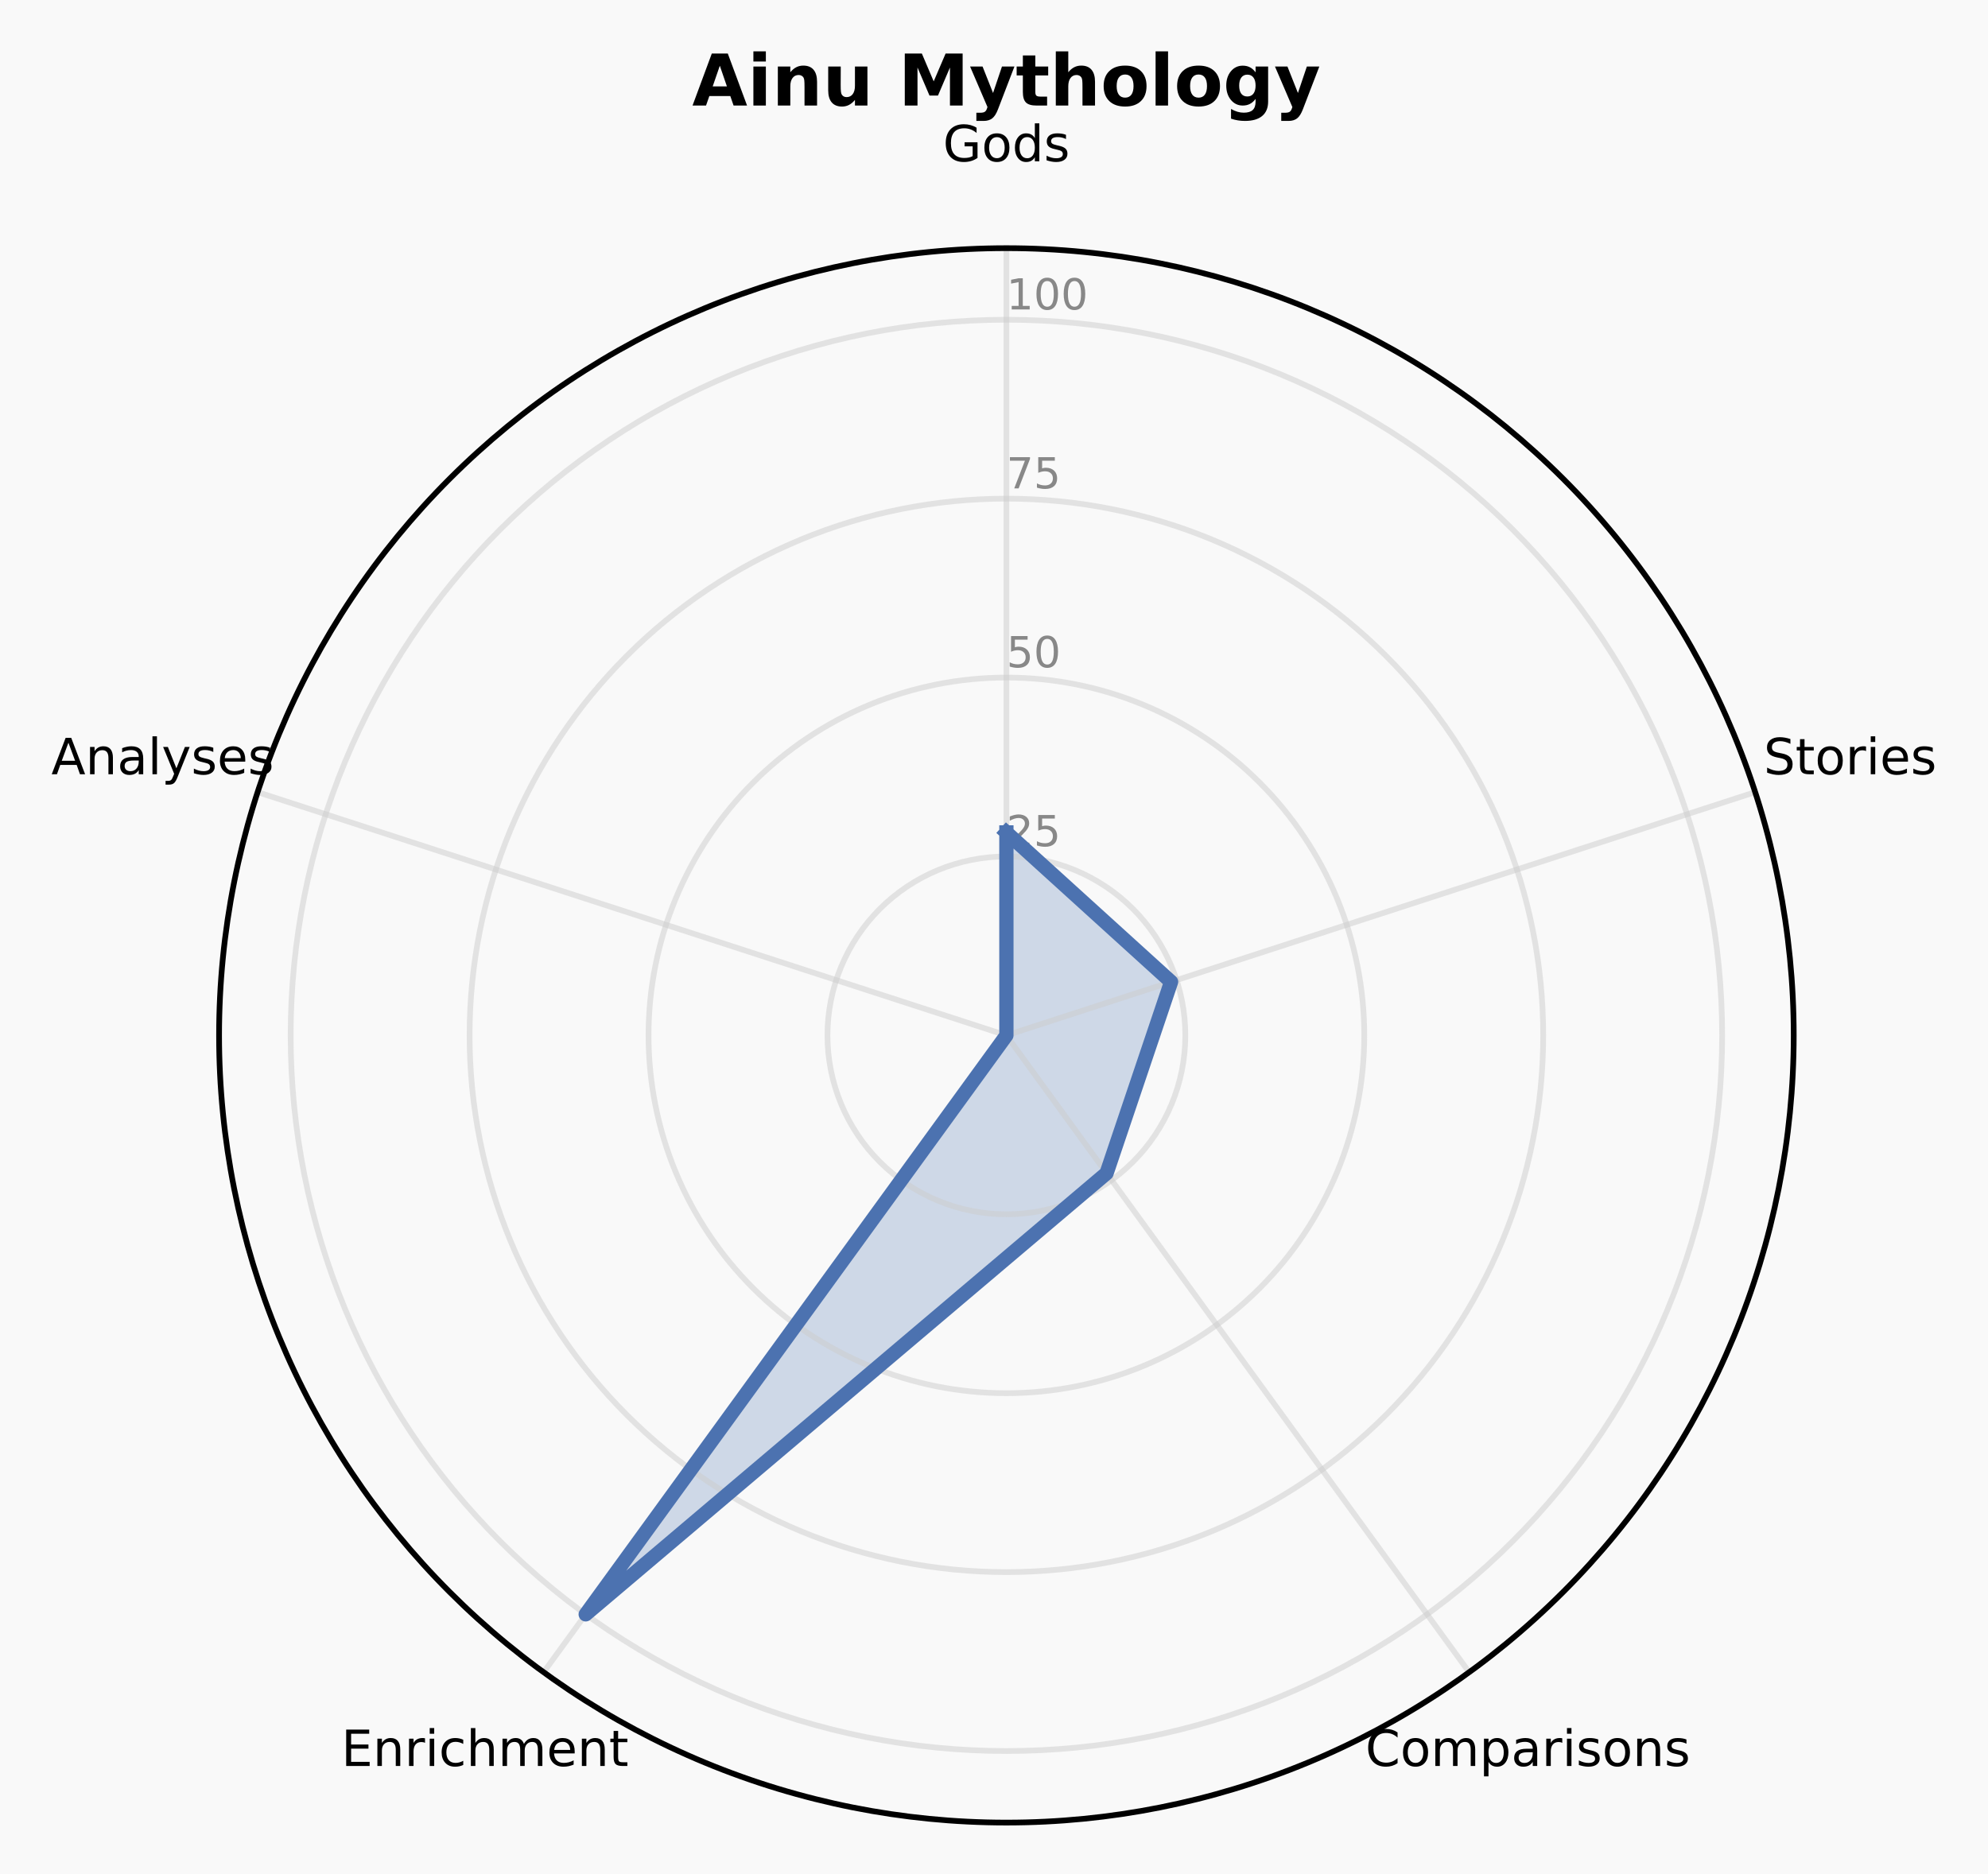
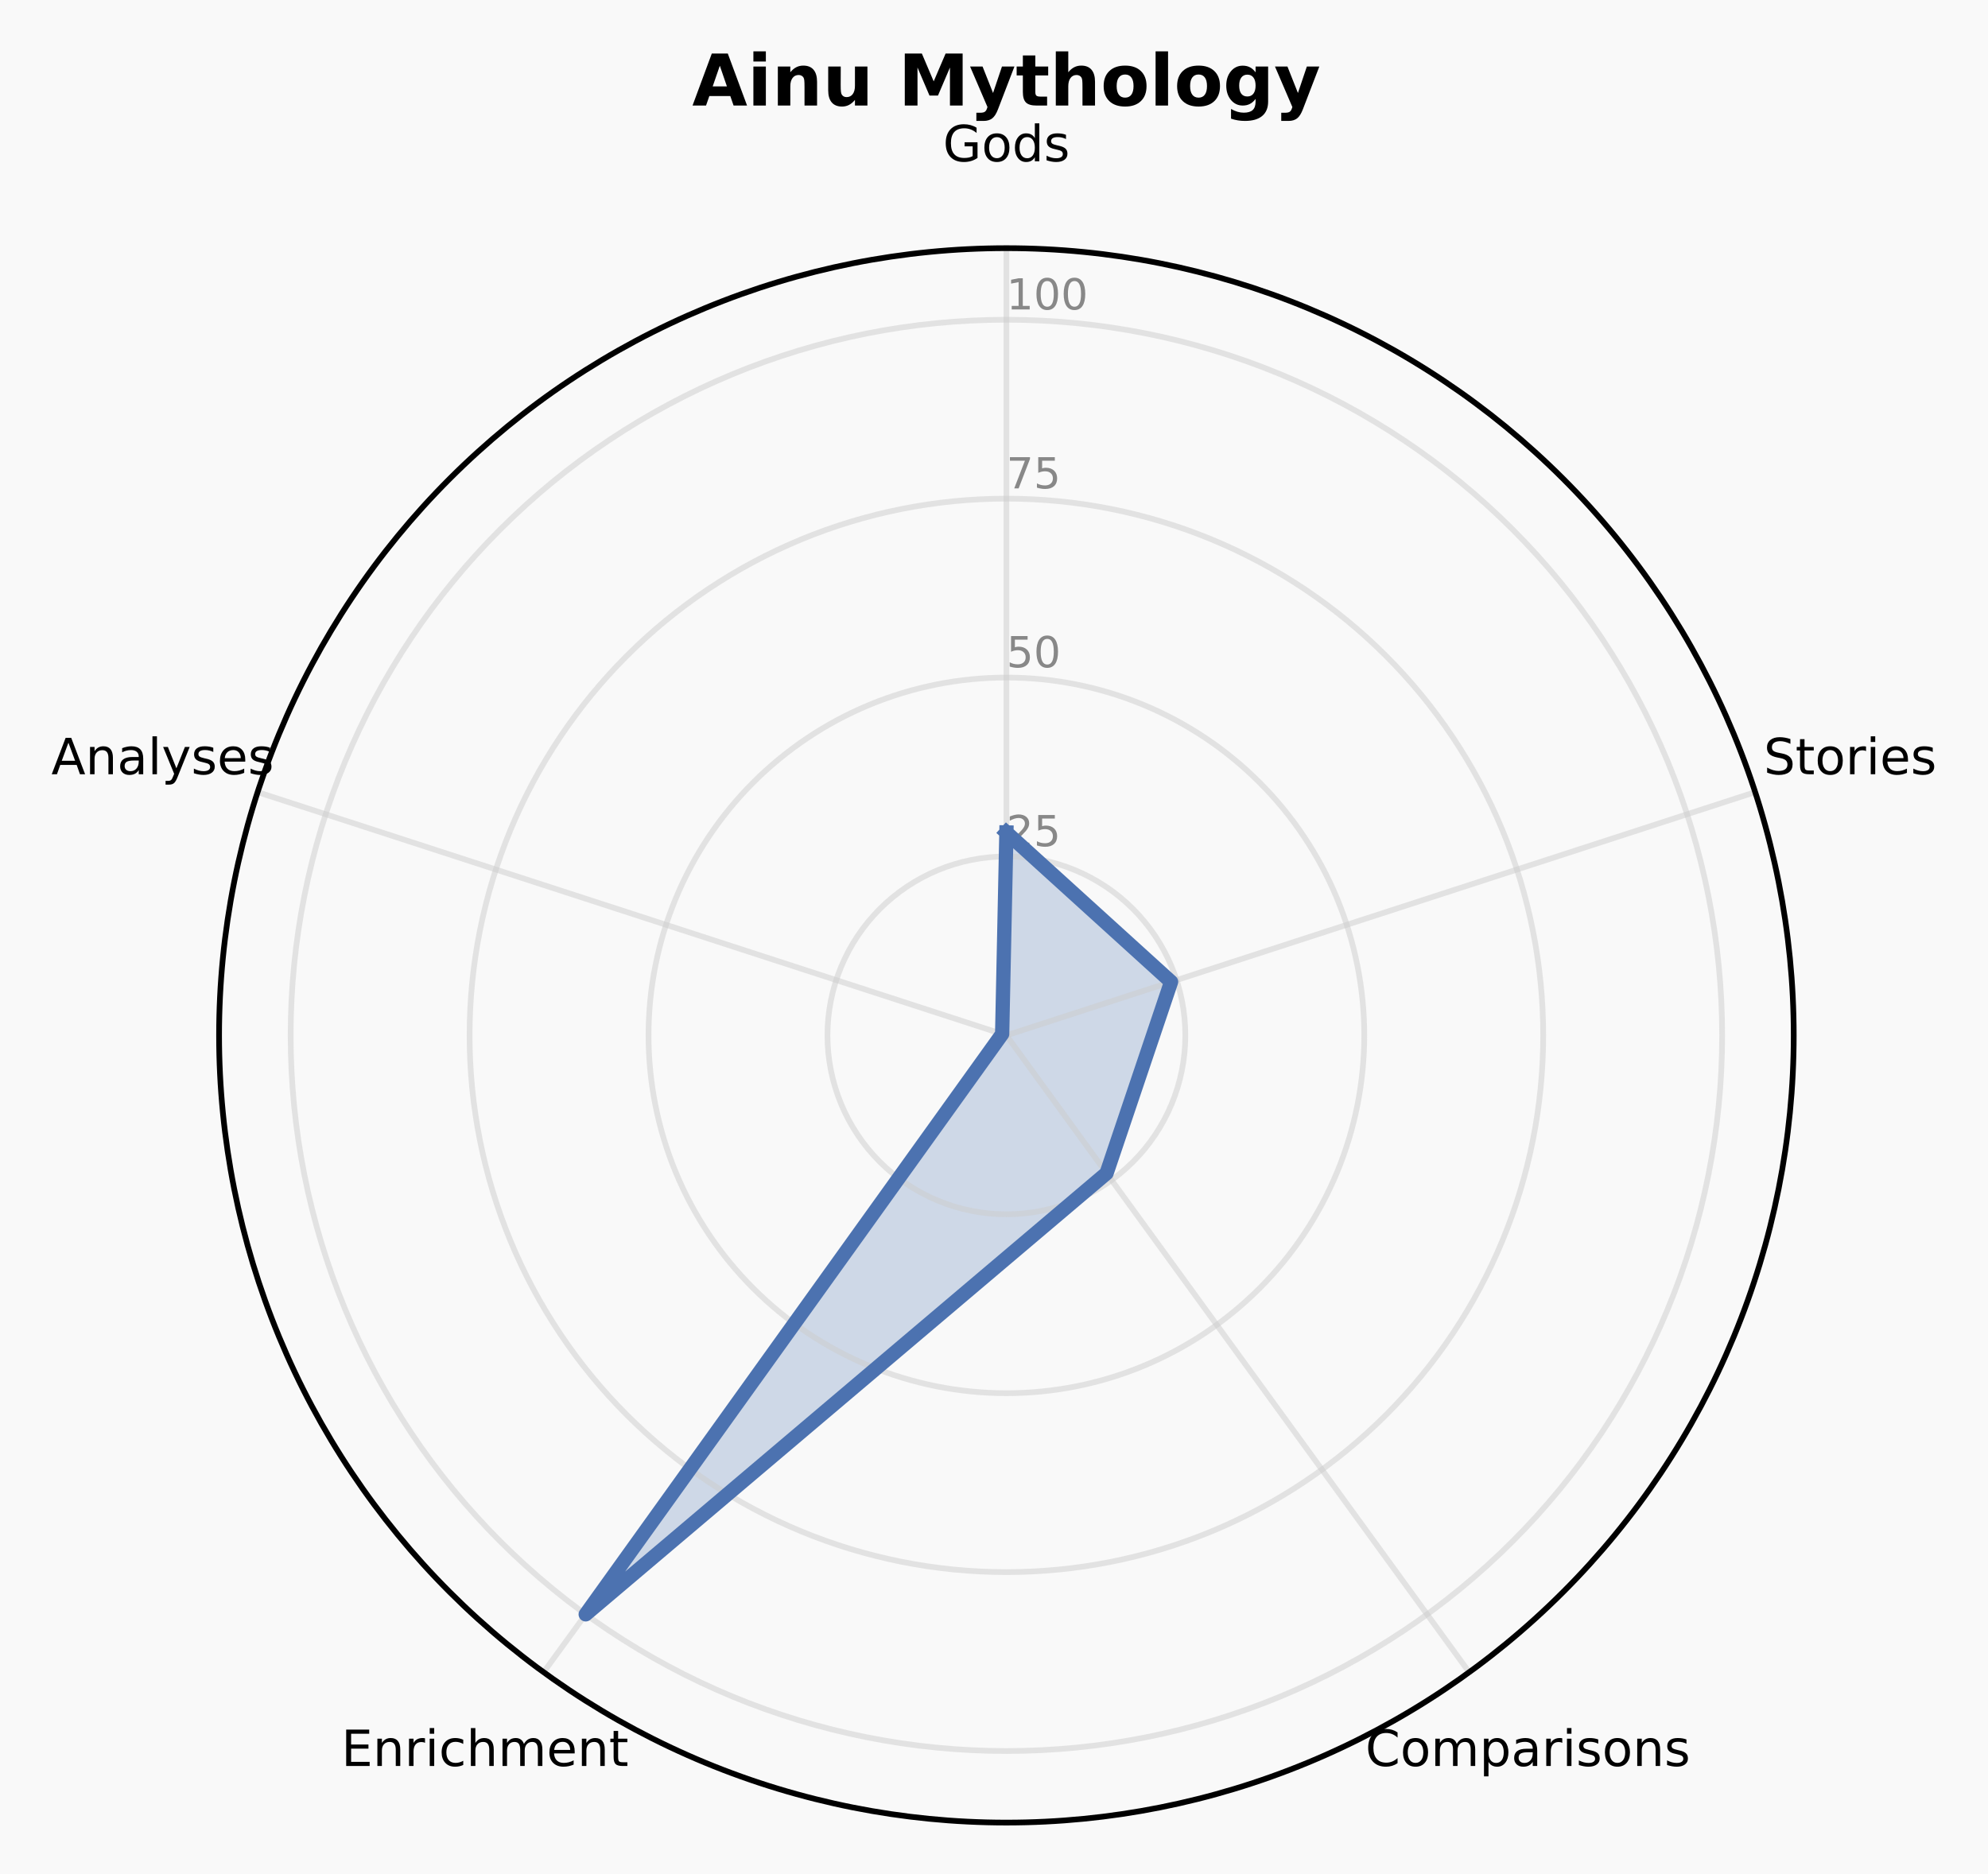
<svg xmlns="http://www.w3.org/2000/svg" xmlns:xlink="http://www.w3.org/1999/xlink" width="278.709pt" height="262.758pt" viewBox="0 0 278.709 262.758" version="1.1">
  <defs>
    <style type="text/css">*{stroke-linejoin: round; stroke-linecap: butt}</style>
  </defs>
  <g id="figure_1">
    <g id="patch_1">
      <path d="M 0 262.758  L 278.709 262.758  L 278.709 0  L 0 0  z " style="fill: #f9f9f9" />
    </g>
    <g id="axes_1">
      <g id="patch_2">
        <path d="M 251.473 145.178  C 251.473 130.683 248.618 116.329 243.071 102.938  C 237.524 89.546 229.393 77.377 219.143 67.128  C 208.894 56.878 196.725 48.748 183.334 43.201  C 169.942 37.654 155.588 34.798 141.093 34.798  C 126.598 34.798 112.244 37.654 98.853 43.201  C 85.461 48.748 73.293 56.878 63.043 67.128  C 52.794 77.377 44.663 89.546 39.116 102.938  C 33.569 116.329 30.714 130.683 30.714 145.178  C 30.714 159.673 33.569 174.027 39.116 187.418  C 44.663 200.81 52.794 212.979 63.043 223.228  C 73.293 233.478 85.461 241.609 98.853 247.155  C 112.244 252.702 126.598 255.558 141.093 255.558  C 155.588 255.558 169.942 252.702 183.334 247.155  C 196.725 241.609 208.894 233.478 219.143 223.228  C 229.393 212.979 237.524 200.81 243.071 187.418  C 248.618 174.027 251.473 159.673 251.473 145.178  M 141.093 145.178  C 141.093 145.178 141.093 145.178 141.093 145.178  C 141.093 145.178 141.093 145.178 141.093 145.178  C 141.093 145.178 141.093 145.178 141.093 145.178  C 141.093 145.178 141.093 145.178 141.093 145.178  C 141.093 145.178 141.093 145.178 141.093 145.178  C 141.093 145.178 141.093 145.178 141.093 145.178  C 141.093 145.178 141.093 145.178 141.093 145.178  C 141.093 145.178 141.093 145.178 141.093 145.178  C 141.093 145.178 141.093 145.178 141.093 145.178  C 141.093 145.178 141.093 145.178 141.093 145.178  C 141.093 145.178 141.093 145.178 141.093 145.178  C 141.093 145.178 141.093 145.178 141.093 145.178  C 141.093 145.178 141.093 145.178 141.093 145.178  C 141.093 145.178 141.093 145.178 141.093 145.178  C 141.093 145.178 141.093 145.178 141.093 145.178  C 141.093 145.178 141.093 145.178 141.093 145.178  z " style="fill: #f9f9f9" />
      </g>
      <g id="patch_3">
-         <path d="M 141.093 116.722  L 164.182 137.676  L 155.136 164.507  L 82.112 226.359  L 141.093 145.178  z " clip-path="url(#p7f7385d816)" style="fill: #4c72b0; opacity: 0.25; stroke: #4c72b0; stroke-linejoin: miter" />
+         <path d="M 141.093 116.722  L 164.182 137.676  L 155.136 164.507  L 82.112 226.359  L 140.497 144.984  z " clip-path="url(#pf161556cf8)" style="fill: #4c72b0; opacity: 0.25; stroke: #4c72b0; stroke-linejoin: miter" />
      </g>
      <g id="matplotlib.axis_1">
        <g id="xtick_1">
          <g id="line2d_1">
-             <path d="M 141.093 145.178  L 141.093 34.798  " clip-path="url(#p7f7385d816)" style="fill: none; stroke: #cccccc; stroke-opacity: 0.5; stroke-width: 0.8; stroke-linecap: square" />
+             <path d="M 141.093 145.178  L 141.093 34.798  " clip-path="url(#pf161556cf8)" style="fill: none; stroke: #cccccc; stroke-opacity: 0.5; stroke-width: 0.8; stroke-linecap: square" />
          </g>
          <g id="text_1">
            <g transform="translate(132.1945 22.61707) scale(0.07 -0.07)">
              <defs>
                <path id="DejaVuSans-2a" d="M 3809 666  L 3809 1919  L 2778 1919  L 2778 2438  L 4434 2438  L 4434 434  Q 4069 175 3628 42  Q 3188 -91 2688 -91  Q 1594 -91 976 548  Q 359 1188 359 2328  Q 359 3472 976 4111  Q 1594 4750 2688 4750  Q 3144 4750 3555 4637  Q 3966 4525 4313 4306  L 4313 3634  Q 3963 3931 3569 4081  Q 3175 4231 2741 4231  Q 1884 4231 1454 3753  Q 1025 3275 1025 2328  Q 1025 1384 1454 906  Q 1884 428 2741 428  Q 3075 428 3337 486  Q 3600 544 3809 666  z " transform="scale(0.015625)" />
                <path id="DejaVuSans-52" d="M 1959 3097  Q 1497 3097 1228 2736  Q 959 2375 959 1747  Q 959 1119 1226 758  Q 1494 397 1959 397  Q 2419 397 2687 759  Q 2956 1122 2956 1747  Q 2956 2369 2687 2733  Q 2419 3097 1959 3097  z M 1959 3584  Q 2709 3584 3137 3096  Q 3566 2609 3566 1747  Q 3566 888 3137 398  Q 2709 -91 1959 -91  Q 1206 -91 779 398  Q 353 888 353 1747  Q 353 2609 779 3096  Q 1206 3584 1959 3584  z " transform="scale(0.015625)" />
                <path id="DejaVuSans-47" d="M 2906 2969  L 2906 4863  L 3481 4863  L 3481 0  L 2906 0  L 2906 525  Q 2725 213 2448 61  Q 2172 -91 1784 -91  Q 1150 -91 751 415  Q 353 922 353 1747  Q 353 2572 751 3078  Q 1150 3584 1784 3584  Q 2172 3584 2448 3432  Q 2725 3281 2906 2969  z M 947 1747  Q 947 1113 1208 752  Q 1469 391 1925 391  Q 2381 391 2643 752  Q 2906 1113 2906 1747  Q 2906 2381 2643 2742  Q 2381 3103 1925 3103  Q 1469 3103 1208 2742  Q 947 2381 947 1747  z " transform="scale(0.015625)" />
                <path id="DejaVuSans-56" d="M 2834 3397  L 2834 2853  Q 2591 2978 2328 3040  Q 2066 3103 1784 3103  Q 1356 3103 1142 2972  Q 928 2841 928 2578  Q 928 2378 1081 2264  Q 1234 2150 1697 2047  L 1894 2003  Q 2506 1872 2764 1633  Q 3022 1394 3022 966  Q 3022 478 2636 193  Q 2250 -91 1575 -91  Q 1294 -91 989 -36  Q 684 19 347 128  L 347 722  Q 666 556 975 473  Q 1284 391 1588 391  Q 1994 391 2212 530  Q 2431 669 2431 922  Q 2431 1156 2273 1281  Q 2116 1406 1581 1522  L 1381 1569  Q 847 1681 609 1914  Q 372 2147 372 2553  Q 372 3047 722 3315  Q 1072 3584 1716 3584  Q 2034 3584 2315 3537  Q 2597 3491 2834 3397  z " transform="scale(0.015625)" />
              </defs>
              <use xlink:href="#DejaVuSans-2a" />
              <use xlink:href="#DejaVuSans-52" transform="translate(77.48438 0)" />
              <use xlink:href="#DejaVuSans-47" transform="translate(138.6719 0)" />
              <use xlink:href="#DejaVuSans-56" transform="translate(202.1562 0)" />
            </g>
          </g>
        </g>
        <g id="xtick_2">
          <g id="line2d_2">
-             <path d="M 141.093 145.178  L 246.07 111.069  " clip-path="url(#p7f7385d816)" style="fill: none; stroke: #cccccc; stroke-opacity: 0.5; stroke-width: 0.8; stroke-linecap: square" />
+             <path d="M 141.093 145.178  L 246.07 111.069  " clip-path="url(#pf161556cf8)" style="fill: none; stroke: #cccccc; stroke-opacity: 0.5; stroke-width: 0.8; stroke-linecap: square" />
          </g>
          <g id="text_2">
            <g transform="translate(247.2616 108.5613) scale(0.07 -0.07)">
              <defs>
                <path id="DejaVuSans-36" d="M 3425 4513  L 3425 3897  Q 3066 4069 2747 4153  Q 2428 4238 2131 4238  Q 1616 4238 1336 4038  Q 1056 3838 1056 3469  Q 1056 3159 1242 3001  Q 1428 2844 1947 2747  L 2328 2669  Q 3034 2534 3370 2195  Q 3706 1856 3706 1288  Q 3706 609 3251 259  Q 2797 -91 1919 -91  Q 1588 -91 1214 -16  Q 841 59 441 206  L 441 856  Q 825 641 1194 531  Q 1563 422 1919 422  Q 2459 422 2753 634  Q 3047 847 3047 1241  Q 3047 1584 2836 1778  Q 2625 1972 2144 2069  L 1759 2144  Q 1053 2284 737 2584  Q 422 2884 422 3419  Q 422 4038 858 4394  Q 1294 4750 2059 4750  Q 2388 4750 2728 4690  Q 3069 4631 3425 4513  z " transform="scale(0.015625)" />
                <path id="DejaVuSans-57" d="M 1172 4494  L 1172 3500  L 2356 3500  L 2356 3053  L 1172 3053  L 1172 1153  Q 1172 725 1289 603  Q 1406 481 1766 481  L 2356 481  L 2356 0  L 1766 0  Q 1100 0 847 248  Q 594 497 594 1153  L 594 3053  L 172 3053  L 172 3500  L 594 3500  L 594 4494  L 1172 4494  z " transform="scale(0.015625)" />
                <path id="DejaVuSans-55" d="M 2631 2963  Q 2534 3019 2420 3045  Q 2306 3072 2169 3072  Q 1681 3072 1420 2755  Q 1159 2438 1159 1844  L 1159 0  L 581 0  L 581 3500  L 1159 3500  L 1159 2956  Q 1341 3275 1631 3429  Q 1922 3584 2338 3584  Q 2397 3584 2469 3576  Q 2541 3569 2628 3553  L 2631 2963  z " transform="scale(0.015625)" />
                <path id="DejaVuSans-4c" d="M 603 3500  L 1178 3500  L 1178 0  L 603 0  L 603 3500  z M 603 4863  L 1178 4863  L 1178 4134  L 603 4134  L 603 4863  z " transform="scale(0.015625)" />
                <path id="DejaVuSans-48" d="M 3597 1894  L 3597 1613  L 953 1613  Q 991 1019 1311 708  Q 1631 397 2203 397  Q 2534 397 2845 478  Q 3156 559 3463 722  L 3463 178  Q 3153 47 2828 -22  Q 2503 -91 2169 -91  Q 1331 -91 842 396  Q 353 884 353 1716  Q 353 2575 817 3079  Q 1281 3584 2069 3584  Q 2775 3584 3186 3129  Q 3597 2675 3597 1894  z M 3022 2063  Q 3016 2534 2758 2815  Q 2500 3097 2075 3097  Q 1594 3097 1305 2825  Q 1016 2553 972 2059  L 3022 2063  z " transform="scale(0.015625)" />
              </defs>
              <use xlink:href="#DejaVuSans-36" />
              <use xlink:href="#DejaVuSans-57" transform="translate(63.48438 0)" />
              <use xlink:href="#DejaVuSans-52" transform="translate(102.6875 0)" />
              <use xlink:href="#DejaVuSans-55" transform="translate(163.875 0)" />
              <use xlink:href="#DejaVuSans-4c" transform="translate(204.9844 0)" />
              <use xlink:href="#DejaVuSans-48" transform="translate(232.7656 0)" />
              <use xlink:href="#DejaVuSans-56" transform="translate(294.2969 0)" />
            </g>
          </g>
        </g>
        <g id="xtick_3">
          <g id="line2d_3">
-             <path d="M 141.093 145.178  L 205.973 234.477  " clip-path="url(#p7f7385d816)" style="fill: none; stroke: #cccccc; stroke-opacity: 0.5; stroke-width: 0.8; stroke-linecap: square" />
+             <path d="M 141.093 145.178  L 205.973 234.477  " clip-path="url(#pf161556cf8)" style="fill: none; stroke: #cccccc; stroke-opacity: 0.5; stroke-width: 0.8; stroke-linecap: square" />
          </g>
          <g id="text_3">
            <g transform="translate(191.4228 247.6219) scale(0.07 -0.07)">
              <defs>
                <path id="DejaVuSans-26" d="M 4122 4306  L 4122 3641  Q 3803 3938 3442 4084  Q 3081 4231 2675 4231  Q 1875 4231 1450 3742  Q 1025 3253 1025 2328  Q 1025 1406 1450 917  Q 1875 428 2675 428  Q 3081 428 3442 575  Q 3803 722 4122 1019  L 4122 359  Q 3791 134 3420 21  Q 3050 -91 2638 -91  Q 1578 -91 968 557  Q 359 1206 359 2328  Q 359 3453 968 4101  Q 1578 4750 2638 4750  Q 3056 4750 3426 4639  Q 3797 4528 4122 4306  z " transform="scale(0.015625)" />
                <path id="DejaVuSans-50" d="M 3328 2828  Q 3544 3216 3844 3400  Q 4144 3584 4550 3584  Q 5097 3584 5394 3201  Q 5691 2819 5691 2113  L 5691 0  L 5113 0  L 5113 2094  Q 5113 2597 4934 2840  Q 4756 3084 4391 3084  Q 3944 3084 3684 2787  Q 3425 2491 3425 1978  L 3425 0  L 2847 0  L 2847 2094  Q 2847 2600 2669 2842  Q 2491 3084 2119 3084  Q 1678 3084 1418 2786  Q 1159 2488 1159 1978  L 1159 0  L 581 0  L 581 3500  L 1159 3500  L 1159 2956  Q 1356 3278 1631 3431  Q 1906 3584 2284 3584  Q 2666 3584 2933 3390  Q 3200 3197 3328 2828  z " transform="scale(0.015625)" />
                <path id="DejaVuSans-53" d="M 1159 525  L 1159 -1331  L 581 -1331  L 581 3500  L 1159 3500  L 1159 2969  Q 1341 3281 1617 3432  Q 1894 3584 2278 3584  Q 2916 3584 3314 3078  Q 3713 2572 3713 1747  Q 3713 922 3314 415  Q 2916 -91 2278 -91  Q 1894 -91 1617 61  Q 1341 213 1159 525  z M 3116 1747  Q 3116 2381 2855 2742  Q 2594 3103 2138 3103  Q 1681 3103 1420 2742  Q 1159 2381 1159 1747  Q 1159 1113 1420 752  Q 1681 391 2138 391  Q 2594 391 2855 752  Q 3116 1113 3116 1747  z " transform="scale(0.015625)" />
                <path id="DejaVuSans-44" d="M 2194 1759  Q 1497 1759 1228 1600  Q 959 1441 959 1056  Q 959 750 1161 570  Q 1363 391 1709 391  Q 2188 391 2477 730  Q 2766 1069 2766 1631  L 2766 1759  L 2194 1759  z M 3341 1997  L 3341 0  L 2766 0  L 2766 531  Q 2569 213 2275 61  Q 1981 -91 1556 -91  Q 1019 -91 701 211  Q 384 513 384 1019  Q 384 1609 779 1909  Q 1175 2209 1959 2209  L 2766 2209  L 2766 2266  Q 2766 2663 2505 2880  Q 2244 3097 1772 3097  Q 1472 3097 1187 3025  Q 903 2953 641 2809  L 641 3341  Q 956 3463 1253 3523  Q 1550 3584 1831 3584  Q 2591 3584 2966 3190  Q 3341 2797 3341 1997  z " transform="scale(0.015625)" />
                <path id="DejaVuSans-51" d="M 3513 2113  L 3513 0  L 2938 0  L 2938 2094  Q 2938 2591 2744 2837  Q 2550 3084 2163 3084  Q 1697 3084 1428 2787  Q 1159 2491 1159 1978  L 1159 0  L 581 0  L 581 3500  L 1159 3500  L 1159 2956  Q 1366 3272 1645 3428  Q 1925 3584 2291 3584  Q 2894 3584 3203 3211  Q 3513 2838 3513 2113  z " transform="scale(0.015625)" />
              </defs>
              <use xlink:href="#DejaVuSans-26" />
              <use xlink:href="#DejaVuSans-52" transform="translate(69.82812 0)" />
              <use xlink:href="#DejaVuSans-50" transform="translate(131.0156 0)" />
              <use xlink:href="#DejaVuSans-53" transform="translate(228.4219 0)" />
              <use xlink:href="#DejaVuSans-44" transform="translate(291.9062 0)" />
              <use xlink:href="#DejaVuSans-55" transform="translate(353.1875 0)" />
              <use xlink:href="#DejaVuSans-4c" transform="translate(394.2969 0)" />
              <use xlink:href="#DejaVuSans-56" transform="translate(422.0781 0)" />
              <use xlink:href="#DejaVuSans-52" transform="translate(474.1719 0)" />
              <use xlink:href="#DejaVuSans-51" transform="translate(535.3594 0)" />
              <use xlink:href="#DejaVuSans-56" transform="translate(598.7344 0)" />
            </g>
          </g>
        </g>
        <g id="xtick_4">
          <g id="line2d_4">
-             <path d="M 141.093 145.178  L 76.214 234.477  " clip-path="url(#p7f7385d816)" style="fill: none; stroke: #cccccc; stroke-opacity: 0.5; stroke-width: 0.8; stroke-linecap: square" />
+             <path d="M 141.093 145.178  L 76.214 234.477  " clip-path="url(#pf161556cf8)" style="fill: none; stroke: #cccccc; stroke-opacity: 0.5; stroke-width: 0.8; stroke-linecap: square" />
          </g>
          <g id="text_4">
            <g transform="translate(47.8483 247.6219) scale(0.07 -0.07)">
              <defs>
                <path id="DejaVuSans-28" d="M 628 4666  L 3578 4666  L 3578 4134  L 1259 4134  L 1259 2753  L 3481 2753  L 3481 2222  L 1259 2222  L 1259 531  L 3634 531  L 3634 0  L 628 0  L 628 4666  z " transform="scale(0.015625)" />
                <path id="DejaVuSans-46" d="M 3122 3366  L 3122 2828  Q 2878 2963 2633 3030  Q 2388 3097 2138 3097  Q 1578 3097 1268 2742  Q 959 2388 959 1747  Q 959 1106 1268 751  Q 1578 397 2138 397  Q 2388 397 2633 464  Q 2878 531 3122 666  L 3122 134  Q 2881 22 2623 -34  Q 2366 -91 2075 -91  Q 1284 -91 818 406  Q 353 903 353 1747  Q 353 2603 823 3093  Q 1294 3584 2113 3584  Q 2378 3584 2631 3529  Q 2884 3475 3122 3366  z " transform="scale(0.015625)" />
                <path id="DejaVuSans-4b" d="M 3513 2113  L 3513 0  L 2938 0  L 2938 2094  Q 2938 2591 2744 2837  Q 2550 3084 2163 3084  Q 1697 3084 1428 2787  Q 1159 2491 1159 1978  L 1159 0  L 581 0  L 581 4863  L 1159 4863  L 1159 2956  Q 1366 3272 1645 3428  Q 1925 3584 2291 3584  Q 2894 3584 3203 3211  Q 3513 2838 3513 2113  z " transform="scale(0.015625)" />
              </defs>
              <use xlink:href="#DejaVuSans-28" />
              <use xlink:href="#DejaVuSans-51" transform="translate(63.1875 0)" />
              <use xlink:href="#DejaVuSans-55" transform="translate(126.5625 0)" />
              <use xlink:href="#DejaVuSans-4c" transform="translate(167.6719 0)" />
              <use xlink:href="#DejaVuSans-46" transform="translate(195.4531 0)" />
              <use xlink:href="#DejaVuSans-4b" transform="translate(250.4375 0)" />
              <use xlink:href="#DejaVuSans-50" transform="translate(313.8125 0)" />
              <use xlink:href="#DejaVuSans-48" transform="translate(411.2188 0)" />
              <use xlink:href="#DejaVuSans-51" transform="translate(472.75 0)" />
              <use xlink:href="#DejaVuSans-57" transform="translate(536.125 0)" />
            </g>
          </g>
        </g>
        <g id="xtick_5">
          <g id="line2d_5">
-             <path d="M 141.093 145.178  L 36.116 111.069  " clip-path="url(#p7f7385d816)" style="fill: none; stroke: #cccccc; stroke-opacity: 0.5; stroke-width: 0.8; stroke-linecap: square" />
+             <path d="M 141.093 145.178  L 36.116 111.069  " clip-path="url(#pf161556cf8)" style="fill: none; stroke: #cccccc; stroke-opacity: 0.5; stroke-width: 0.8; stroke-linecap: square" />
          </g>
          <g id="text_5">
            <g transform="translate(7.2 108.5613) scale(0.07 -0.07)">
              <defs>
                <path id="DejaVuSans-24" d="M 2188 4044  L 1331 1722  L 3047 1722  L 2188 4044  z M 1831 4666  L 2547 4666  L 4325 0  L 3669 0  L 3244 1197  L 1141 1197  L 716 0  L 50 0  L 1831 4666  z " transform="scale(0.015625)" />
                <path id="DejaVuSans-4f" d="M 603 4863  L 1178 4863  L 1178 0  L 603 0  L 603 4863  z " transform="scale(0.015625)" />
                <path id="DejaVuSans-5c" d="M 2059 -325  Q 1816 -950 1584 -1140  Q 1353 -1331 966 -1331  L 506 -1331  L 506 -850  L 844 -850  Q 1081 -850 1212 -737  Q 1344 -625 1503 -206  L 1606 56  L 191 3500  L 800 3500  L 1894 763  L 2988 3500  L 3597 3500  L 2059 -325  z " transform="scale(0.015625)" />
              </defs>
              <use xlink:href="#DejaVuSans-24" />
              <use xlink:href="#DejaVuSans-51" transform="translate(68.40625 0)" />
              <use xlink:href="#DejaVuSans-44" transform="translate(131.7812 0)" />
              <use xlink:href="#DejaVuSans-4f" transform="translate(193.0625 0)" />
              <use xlink:href="#DejaVuSans-5c" transform="translate(220.8438 0)" />
              <use xlink:href="#DejaVuSans-56" transform="translate(280.0312 0)" />
              <use xlink:href="#DejaVuSans-48" transform="translate(332.125 0)" />
              <use xlink:href="#DejaVuSans-56" transform="translate(393.6562 0)" />
            </g>
          </g>
        </g>
      </g>
      <g id="matplotlib.axis_2">
        <g id="ytick_1">
          <g id="line2d_6">
-             <path d="M 141.093 120.092  C 144.388 120.092 147.65 120.741 150.693 122.001  C 153.737 123.262 156.503 125.11 158.832 127.439  C 161.161 129.769 163.009 132.534 164.27 135.578  C 165.531 138.621 166.18 141.884 166.18 145.178  C 166.18 148.472 165.531 151.735 164.27 154.778  C 163.009 157.822 161.161 160.587 158.832 162.917  C 156.503 165.246 153.737 167.094 150.693 168.355  C 147.65 169.615 144.388 170.264 141.093 170.264  C 137.799 170.264 134.537 169.615 131.493 168.355  C 128.45 167.094 125.684 165.246 123.355 162.917  C 121.025 160.587 119.177 157.822 117.917 154.778  C 116.656 151.735 116.007 148.472 116.007 145.178  C 116.007 141.884 116.656 138.621 117.917 135.578  C 119.177 132.534 121.025 129.769 123.355 127.439  C 125.684 125.11 128.45 123.262 131.493 122.001  C 134.537 120.741 137.799 120.092 141.093 120.092  " clip-path="url(#p7f7385d816)" style="fill: none; stroke: #cccccc; stroke-opacity: 0.5; stroke-width: 0.8; stroke-linecap: square" />
+             <path d="M 141.093 120.092  C 144.388 120.092 147.65 120.741 150.693 122.001  C 153.737 123.262 156.503 125.11 158.832 127.439  C 161.161 129.769 163.009 132.534 164.27 135.578  C 165.531 138.621 166.18 141.884 166.18 145.178  C 166.18 148.472 165.531 151.735 164.27 154.778  C 163.009 157.822 161.161 160.587 158.832 162.917  C 156.503 165.246 153.737 167.094 150.693 168.355  C 147.65 169.615 144.388 170.264 141.093 170.264  C 137.799 170.264 134.537 169.615 131.493 168.355  C 128.45 167.094 125.684 165.246 123.355 162.917  C 121.025 160.587 119.177 157.822 117.917 154.778  C 116.656 151.735 116.007 148.472 116.007 145.178  C 116.007 141.884 116.656 138.621 117.917 135.578  C 119.177 132.534 121.025 129.769 123.355 127.439  C 125.684 125.11 128.45 123.262 131.493 122.001  C 134.537 120.741 137.799 120.092 141.093 120.092  " clip-path="url(#pf161556cf8)" style="fill: none; stroke: #cccccc; stroke-opacity: 0.5; stroke-width: 0.8; stroke-linecap: square" />
          </g>
          <g id="text_6">
            <g style="fill: #888888" transform="translate(141.0933 118.6504) scale(0.06 -0.06)">
              <defs>
                <path id="DejaVuSans-15" d="M 1228 531  L 3431 531  L 3431 0  L 469 0  L 469 531  Q 828 903 1448 1529  Q 2069 2156 2228 2338  Q 2531 2678 2651 2914  Q 2772 3150 2772 3378  Q 2772 3750 2511 3984  Q 2250 4219 1831 4219  Q 1534 4219 1204 4116  Q 875 4013 500 3803  L 500 4441  Q 881 4594 1212 4672  Q 1544 4750 1819 4750  Q 2544 4750 2975 4387  Q 3406 4025 3406 3419  Q 3406 3131 3298 2873  Q 3191 2616 2906 2266  Q 2828 2175 2409 1742  Q 1991 1309 1228 531  z " transform="scale(0.015625)" />
                <path id="DejaVuSans-18" d="M 691 4666  L 3169 4666  L 3169 4134  L 1269 4134  L 1269 2991  Q 1406 3038 1543 3061  Q 1681 3084 1819 3084  Q 2600 3084 3056 2656  Q 3513 2228 3513 1497  Q 3513 744 3044 326  Q 2575 -91 1722 -91  Q 1428 -91 1123 -41  Q 819 9 494 109  L 494 744  Q 775 591 1075 516  Q 1375 441 1709 441  Q 2250 441 2565 725  Q 2881 1009 2881 1497  Q 2881 1984 2565 2268  Q 2250 2553 1709 2553  Q 1456 2553 1204 2497  Q 953 2441 691 2322  L 691 4666  z " transform="scale(0.015625)" />
              </defs>
              <use xlink:href="#DejaVuSans-15" />
              <use xlink:href="#DejaVuSans-18" transform="translate(63.625 0)" />
            </g>
          </g>
        </g>
        <g id="ytick_2">
          <g id="line2d_7">
-             <path d="M 141.093 95.005  C 147.682 95.005 154.206 96.303 160.293 98.825  C 166.381 101.346 171.912 105.042 176.571 109.701  C 181.229 114.36 184.925 119.891 187.447 125.978  C 189.968 132.065 191.266 138.589 191.266 145.178  C 191.266 151.767 189.968 158.291 187.447 164.378  C 184.925 170.465 181.229 175.997 176.571 180.655  C 171.912 185.314 166.381 189.01 160.293 191.531  C 154.206 194.053 147.682 195.351 141.093 195.351  C 134.505 195.351 127.98 194.053 121.893 191.531  C 115.806 189.01 110.275 185.314 105.616 180.655  C 100.957 175.997 97.261 170.465 94.74 164.378  C 92.219 158.291 90.921 151.767 90.921 145.178  C 90.921 138.589 92.219 132.065 94.74 125.978  C 97.261 119.891 100.957 114.36 105.616 109.701  C 110.275 105.042 115.806 101.346 121.893 98.825  C 127.98 96.303 134.505 95.005 141.093 95.005  " clip-path="url(#p7f7385d816)" style="fill: none; stroke: #cccccc; stroke-opacity: 0.5; stroke-width: 0.8; stroke-linecap: square" />
+             <path d="M 141.093 95.005  C 147.682 95.005 154.206 96.303 160.293 98.825  C 166.381 101.346 171.912 105.042 176.571 109.701  C 181.229 114.36 184.925 119.891 187.447 125.978  C 189.968 132.065 191.266 138.589 191.266 145.178  C 191.266 151.767 189.968 158.291 187.447 164.378  C 184.925 170.465 181.229 175.997 176.571 180.655  C 171.912 185.314 166.381 189.01 160.293 191.531  C 154.206 194.053 147.682 195.351 141.093 195.351  C 134.505 195.351 127.98 194.053 121.893 191.531  C 115.806 189.01 110.275 185.314 105.616 180.655  C 100.957 175.997 97.261 170.465 94.74 164.378  C 92.219 158.291 90.921 151.767 90.921 145.178  C 90.921 138.589 92.219 132.065 94.74 125.978  C 97.261 119.891 100.957 114.36 105.616 109.701  C 110.275 105.042 115.806 101.346 121.893 98.825  C 127.98 96.303 134.505 95.005 141.093 95.005  " clip-path="url(#pf161556cf8)" style="fill: none; stroke: #cccccc; stroke-opacity: 0.5; stroke-width: 0.8; stroke-linecap: square" />
          </g>
          <g id="text_7">
            <g style="fill: #888888" transform="translate(141.0933 93.56408) scale(0.06 -0.06)">
              <defs>
                <path id="DejaVuSans-13" d="M 2034 4250  Q 1547 4250 1301 3770  Q 1056 3291 1056 2328  Q 1056 1369 1301 889  Q 1547 409 2034 409  Q 2525 409 2770 889  Q 3016 1369 3016 2328  Q 3016 3291 2770 3770  Q 2525 4250 2034 4250  z M 2034 4750  Q 2819 4750 3233 4129  Q 3647 3509 3647 2328  Q 3647 1150 3233 529  Q 2819 -91 2034 -91  Q 1250 -91 836 529  Q 422 1150 422 2328  Q 422 3509 836 4129  Q 1250 4750 2034 4750  z " transform="scale(0.015625)" />
              </defs>
              <use xlink:href="#DejaVuSans-18" />
              <use xlink:href="#DejaVuSans-13" transform="translate(63.625 0)" />
            </g>
          </g>
        </g>
        <g id="ytick_3">
          <g id="line2d_8">
-             <path d="M 141.093 69.919  C 150.976 69.919 160.763 71.866 169.894 75.648  C 179.024 79.43 187.321 84.974 194.309 91.962  C 201.298 98.95 206.841 107.247 210.623 116.378  C 214.405 125.508 216.352 135.295 216.352 145.178  C 216.352 155.061 214.405 164.848 210.623 173.978  C 206.841 183.109 201.298 191.406 194.309 198.394  C 187.321 205.382 179.024 210.926 169.894 214.708  C 160.763 218.49 150.976 220.437 141.093 220.437  C 131.21 220.437 121.424 218.49 112.293 214.708  C 103.162 210.926 94.866 205.382 87.877 198.394  C 80.889 191.406 75.345 183.109 71.563 173.978  C 67.781 164.848 65.834 155.061 65.834 145.178  C 65.834 135.295 67.781 125.508 71.563 116.378  C 75.345 107.247 80.889 98.95 87.877 91.962  C 94.866 84.974 103.162 79.43 112.293 75.648  C 121.424 71.866 131.21 69.919 141.093 69.919  " clip-path="url(#p7f7385d816)" style="fill: none; stroke: #cccccc; stroke-opacity: 0.5; stroke-width: 0.8; stroke-linecap: square" />
+             <path d="M 141.093 69.919  C 150.976 69.919 160.763 71.866 169.894 75.648  C 179.024 79.43 187.321 84.974 194.309 91.962  C 201.298 98.95 206.841 107.247 210.623 116.378  C 214.405 125.508 216.352 135.295 216.352 145.178  C 216.352 155.061 214.405 164.848 210.623 173.978  C 206.841 183.109 201.298 191.406 194.309 198.394  C 187.321 205.382 179.024 210.926 169.894 214.708  C 160.763 218.49 150.976 220.437 141.093 220.437  C 131.21 220.437 121.424 218.49 112.293 214.708  C 103.162 210.926 94.866 205.382 87.877 198.394  C 80.889 191.406 75.345 183.109 71.563 173.978  C 67.781 164.848 65.834 155.061 65.834 145.178  C 65.834 135.295 67.781 125.508 71.563 116.378  C 75.345 107.247 80.889 98.95 87.877 91.962  C 94.866 84.974 103.162 79.43 112.293 75.648  C 121.424 71.866 131.21 69.919 141.093 69.919  " clip-path="url(#pf161556cf8)" style="fill: none; stroke: #cccccc; stroke-opacity: 0.5; stroke-width: 0.8; stroke-linecap: square" />
          </g>
          <g id="text_8">
            <g style="fill: #888888" transform="translate(141.0933 68.47781) scale(0.06 -0.06)">
              <defs>
                <path id="DejaVuSans-1a" d="M 525 4666  L 3525 4666  L 3525 4397  L 1831 0  L 1172 0  L 2766 4134  L 525 4134  L 525 4666  z " transform="scale(0.015625)" />
              </defs>
              <use xlink:href="#DejaVuSans-1a" />
              <use xlink:href="#DejaVuSans-18" transform="translate(63.625 0)" />
            </g>
          </g>
        </g>
        <g id="ytick_4">
          <g id="line2d_9">
-             <path d="M 141.093 44.833  C 154.27 44.833 167.32 47.429 179.494 52.471  C 191.668 57.514 202.73 64.906 212.048 74.223  C 221.366 83.541 228.757 94.603 233.8 106.778  C 238.843 118.952 241.438 132.001 241.438 145.178  C 241.438 158.355 238.843 171.404 233.8 183.578  C 228.757 195.753 221.366 206.815 212.048 216.133  C 202.73 225.45 191.668 232.842 179.494 237.885  C 167.32 242.927 154.27 245.523 141.093 245.523  C 127.916 245.523 114.867 242.927 102.693 237.885  C 90.519 232.842 79.456 225.45 70.139 216.133  C 60.821 206.815 53.429 195.753 48.387 183.578  C 43.344 171.404 40.748 158.355 40.748 145.178  C 40.748 132.001 43.344 118.952 48.387 106.778  C 53.429 94.603 60.821 83.541 70.139 74.223  C 79.456 64.906 90.519 57.514 102.693 52.471  C 114.867 47.429 127.916 44.833 141.093 44.833  " clip-path="url(#p7f7385d816)" style="fill: none; stroke: #cccccc; stroke-opacity: 0.5; stroke-width: 0.8; stroke-linecap: square" />
+             <path d="M 141.093 44.833  C 154.27 44.833 167.32 47.429 179.494 52.471  C 191.668 57.514 202.73 64.906 212.048 74.223  C 221.366 83.541 228.757 94.603 233.8 106.778  C 238.843 118.952 241.438 132.001 241.438 145.178  C 241.438 158.355 238.843 171.404 233.8 183.578  C 228.757 195.753 221.366 206.815 212.048 216.133  C 202.73 225.45 191.668 232.842 179.494 237.885  C 167.32 242.927 154.27 245.523 141.093 245.523  C 127.916 245.523 114.867 242.927 102.693 237.885  C 90.519 232.842 79.456 225.45 70.139 216.133  C 60.821 206.815 53.429 195.753 48.387 183.578  C 43.344 171.404 40.748 158.355 40.748 145.178  C 40.748 132.001 43.344 118.952 48.387 106.778  C 53.429 94.603 60.821 83.541 70.139 74.223  C 79.456 64.906 90.519 57.514 102.693 52.471  C 114.867 47.429 127.916 44.833 141.093 44.833  " clip-path="url(#pf161556cf8)" style="fill: none; stroke: #cccccc; stroke-opacity: 0.5; stroke-width: 0.8; stroke-linecap: square" />
          </g>
          <g id="text_9">
            <g style="fill: #888888" transform="translate(141.0933 43.39154) scale(0.06 -0.06)">
              <defs>
                <path id="DejaVuSans-14" d="M 794 531  L 1825 531  L 1825 4091  L 703 3866  L 703 4441  L 1819 4666  L 2450 4666  L 2450 531  L 3481 531  L 3481 0  L 794 0  L 794 531  z " transform="scale(0.015625)" />
              </defs>
              <use xlink:href="#DejaVuSans-14" />
              <use xlink:href="#DejaVuSans-13" transform="translate(63.625 0)" />
              <use xlink:href="#DejaVuSans-13" transform="translate(127.25 0)" />
            </g>
          </g>
        </g>
      </g>
      <g id="line2d_10">
-         <path d="M 141.093 116.722  L 164.182 137.676  L 155.136 164.507  L 82.112 226.359  L 141.093 145.178  L 141.093 116.722  " clip-path="url(#p7f7385d816)" style="fill: none; stroke: #4c72b0; stroke-width: 2; stroke-linecap: square" />
+         <path d="M 141.093 116.722  L 164.182 137.676  L 155.136 164.507  L 82.112 226.359  L 140.497 144.984  L 141.093 116.722  " clip-path="url(#pf161556cf8)" style="fill: none; stroke: #4c72b0; stroke-width: 2; stroke-linecap: square" />
      </g>
      <g id="patch_4">
        <path d="M 141.093 34.798  C 126.598 34.798 112.244 37.654 98.853 43.201  C 85.461 48.748 73.293 56.878 63.043 67.128  C 52.794 77.377 44.663 89.546 39.116 102.938  C 33.569 116.329 30.714 130.683 30.714 145.178  C 30.714 159.673 33.569 174.027 39.116 187.418  C 44.663 200.81 52.794 212.979 63.043 223.228  C 73.293 233.478 85.461 241.609 98.853 247.155  C 112.244 252.702 126.598 255.558 141.093 255.558  C 155.588 255.558 169.942 252.702 183.334 247.155  C 196.725 241.609 208.894 233.478 219.143 223.228  C 229.393 212.979 237.524 200.81 243.071 187.418  C 248.618 174.027 251.473 159.673 251.473 145.178  C 251.473 130.683 248.618 116.329 243.071 102.938  C 237.524 89.546 229.393 77.377 219.143 67.128  C 208.894 56.878 196.725 48.748 183.334 43.201  C 169.942 37.654 155.588 34.798 141.093 34.798  " style="fill: none; stroke: #000000; stroke-width: 0.8; stroke-linejoin: miter; stroke-linecap: square" />
      </g>
      <g id="text_10">
        <g transform="translate(97.04327 14.79844) scale(0.1 -0.1)">
          <defs>
            <path id="DejaVuSans-Bold-24" d="M 3419 850  L 1538 850  L 1241 0  L 31 0  L 1759 4666  L 3194 4666  L 4922 0  L 3713 0  L 3419 850  z M 1838 1716  L 3116 1716  L 2478 3572  L 1838 1716  z " transform="scale(0.015625)" />
            <path id="DejaVuSans-Bold-4c" d="M 538 3500  L 1656 3500  L 1656 0  L 538 0  L 538 3500  z M 538 4863  L 1656 4863  L 1656 3950  L 538 3950  L 538 4863  z " transform="scale(0.015625)" />
            <path id="DejaVuSans-Bold-51" d="M 4056 2131  L 4056 0  L 2931 0  L 2931 347  L 2931 1631  Q 2931 2084 2911 2256  Q 2891 2428 2841 2509  Q 2775 2619 2662 2680  Q 2550 2741 2406 2741  Q 2056 2741 1856 2470  Q 1656 2200 1656 1722  L 1656 0  L 538 0  L 538 3500  L 1656 3500  L 1656 2988  Q 1909 3294 2193 3439  Q 2478 3584 2822 3584  Q 3428 3584 3742 3212  Q 4056 2841 4056 2131  z " transform="scale(0.015625)" />
            <path id="DejaVuSans-Bold-58" d="M 500 1363  L 500 3500  L 1625 3500  L 1625 3150  Q 1625 2866 1622 2436  Q 1619 2006 1619 1863  Q 1619 1441 1641 1255  Q 1663 1069 1716 984  Q 1784 875 1895 815  Q 2006 756 2150 756  Q 2500 756 2700 1025  Q 2900 1294 2900 1772  L 2900 3500  L 4019 3500  L 4019 0  L 2900 0  L 2900 506  Q 2647 200 2364 54  Q 2081 -91 1741 -91  Q 1134 -91 817 281  Q 500 653 500 1363  z " transform="scale(0.015625)" />
            <path id="DejaVuSans-Bold-3" transform="scale(0.015625)" />
            <path id="DejaVuSans-Bold-30" d="M 588 4666  L 2119 4666  L 3181 2169  L 4250 4666  L 5778 4666  L 5778 0  L 4641 0  L 4641 3413  L 3566 897  L 2803 897  L 1728 3413  L 1728 0  L 588 0  L 588 4666  z " transform="scale(0.015625)" />
            <path id="DejaVuSans-Bold-5c" d="M 78 3500  L 1197 3500  L 2138 1125  L 2938 3500  L 4056 3500  L 2584 -331  Q 2363 -916 2067 -1148  Q 1772 -1381 1288 -1381  L 641 -1381  L 641 -647  L 991 -647  Q 1275 -647 1404 -556  Q 1534 -466 1606 -231  L 1638 -134  L 78 3500  z " transform="scale(0.015625)" />
            <path id="DejaVuSans-Bold-57" d="M 1759 4494  L 1759 3500  L 2913 3500  L 2913 2700  L 1759 2700  L 1759 1216  Q 1759 972 1856 886  Q 1953 800 2241 800  L 2816 800  L 2816 0  L 1856 0  Q 1194 0 917 276  Q 641 553 641 1216  L 641 2700  L 84 2700  L 84 3500  L 641 3500  L 641 4494  L 1759 4494  z " transform="scale(0.015625)" />
            <path id="DejaVuSans-Bold-4b" d="M 4056 2131  L 4056 0  L 2931 0  L 2931 347  L 2931 1625  Q 2931 2084 2911 2256  Q 2891 2428 2841 2509  Q 2775 2619 2662 2680  Q 2550 2741 2406 2741  Q 2056 2741 1856 2470  Q 1656 2200 1656 1722  L 1656 0  L 538 0  L 538 4863  L 1656 4863  L 1656 2988  Q 1909 3294 2193 3439  Q 2478 3584 2822 3584  Q 3428 3584 3742 3212  Q 4056 2841 4056 2131  z " transform="scale(0.015625)" />
            <path id="DejaVuSans-Bold-52" d="M 2203 2784  Q 1831 2784 1636 2517  Q 1441 2250 1441 1747  Q 1441 1244 1636 976  Q 1831 709 2203 709  Q 2569 709 2762 976  Q 2956 1244 2956 1747  Q 2956 2250 2762 2517  Q 2569 2784 2203 2784  z M 2203 3584  Q 3106 3584 3614 3096  Q 4122 2609 4122 1747  Q 4122 884 3614 396  Q 3106 -91 2203 -91  Q 1297 -91 786 396  Q 275 884 275 1747  Q 275 2609 786 3096  Q 1297 3584 2203 3584  z " transform="scale(0.015625)" />
            <path id="DejaVuSans-Bold-4f" d="M 538 4863  L 1656 4863  L 1656 0  L 538 0  L 538 4863  z " transform="scale(0.015625)" />
            <path id="DejaVuSans-Bold-4a" d="M 2919 594  Q 2688 288 2409 144  Q 2131 0 1766 0  Q 1125 0 706 504  Q 288 1009 288 1791  Q 288 2575 706 3076  Q 1125 3578 1766 3578  Q 2131 3578 2409 3434  Q 2688 3291 2919 2981  L 2919 3500  L 4044 3500  L 4044 353  Q 4044 -491 3511 -936  Q 2978 -1381 1966 -1381  Q 1638 -1381 1331 -1331  Q 1025 -1281 716 -1178  L 716 -306  Q 1009 -475 1290 -558  Q 1572 -641 1856 -641  Q 2406 -641 2662 -400  Q 2919 -159 2919 353  L 2919 594  z M 2181 2772  Q 1834 2772 1640 2515  Q 1447 2259 1447 1791  Q 1447 1309 1634 1061  Q 1822 813 2181 813  Q 2531 813 2725 1069  Q 2919 1325 2919 1791  Q 2919 2259 2725 2515  Q 2531 2772 2181 2772  z " transform="scale(0.015625)" />
          </defs>
          <use xlink:href="#DejaVuSans-Bold-24" />
          <use xlink:href="#DejaVuSans-Bold-4c" transform="translate(77.39062 0)" />
          <use xlink:href="#DejaVuSans-Bold-51" transform="translate(111.6719 0)" />
          <use xlink:href="#DejaVuSans-Bold-58" transform="translate(182.8594 0)" />
          <use xlink:href="#DejaVuSans-Bold-3" transform="translate(254.0469 0)" />
          <use xlink:href="#DejaVuSans-Bold-30" transform="translate(288.8594 0)" />
          <use xlink:href="#DejaVuSans-Bold-5c" transform="translate(388.375 0)" />
          <use xlink:href="#DejaVuSans-Bold-57" transform="translate(453.5625 0)" />
          <use xlink:href="#DejaVuSans-Bold-4b" transform="translate(501.3594 0)" />
          <use xlink:href="#DejaVuSans-Bold-52" transform="translate(572.5469 0)" />
          <use xlink:href="#DejaVuSans-Bold-4f" transform="translate(641.25 0)" />
          <use xlink:href="#DejaVuSans-Bold-52" transform="translate(675.5312 0)" />
          <use xlink:href="#DejaVuSans-Bold-4a" transform="translate(744.2344 0)" />
          <use xlink:href="#DejaVuSans-Bold-5c" transform="translate(815.8125 0)" />
        </g>
      </g>
    </g>
  </g>
  <defs>
-     <clipPath id="p7f7385d816">
+     <clipPath id="pf161556cf8">
      <path d="M 251.473 145.178  C 251.473 130.683 248.618 116.329 243.071 102.938  C 237.524 89.546 229.393 77.377 219.143 67.128  C 208.894 56.878 196.725 48.748 183.334 43.201  C 169.942 37.654 155.588 34.798 141.093 34.798  C 126.598 34.798 112.244 37.654 98.853 43.201  C 85.461 48.748 73.293 56.878 63.043 67.128  C 52.794 77.377 44.663 89.546 39.116 102.938  C 33.569 116.329 30.714 130.683 30.714 145.178  C 30.714 159.673 33.569 174.027 39.116 187.418  C 44.663 200.81 52.794 212.979 63.043 223.228  C 73.293 233.478 85.461 241.609 98.853 247.155  C 112.244 252.702 126.598 255.558 141.093 255.558  C 155.588 255.558 169.942 252.702 183.334 247.155  C 196.725 241.609 208.894 233.478 219.143 223.228  C 229.393 212.979 237.524 200.81 243.071 187.418  C 248.618 174.027 251.473 159.673 251.473 145.178  M 141.093 145.178  C 141.093 145.178 141.093 145.178 141.093 145.178  C 141.093 145.178 141.093 145.178 141.093 145.178  C 141.093 145.178 141.093 145.178 141.093 145.178  C 141.093 145.178 141.093 145.178 141.093 145.178  C 141.093 145.178 141.093 145.178 141.093 145.178  C 141.093 145.178 141.093 145.178 141.093 145.178  C 141.093 145.178 141.093 145.178 141.093 145.178  C 141.093 145.178 141.093 145.178 141.093 145.178  C 141.093 145.178 141.093 145.178 141.093 145.178  C 141.093 145.178 141.093 145.178 141.093 145.178  C 141.093 145.178 141.093 145.178 141.093 145.178  C 141.093 145.178 141.093 145.178 141.093 145.178  C 141.093 145.178 141.093 145.178 141.093 145.178  C 141.093 145.178 141.093 145.178 141.093 145.178  C 141.093 145.178 141.093 145.178 141.093 145.178  C 141.093 145.178 141.093 145.178 141.093 145.178  z " />
    </clipPath>
  </defs>
</svg>
